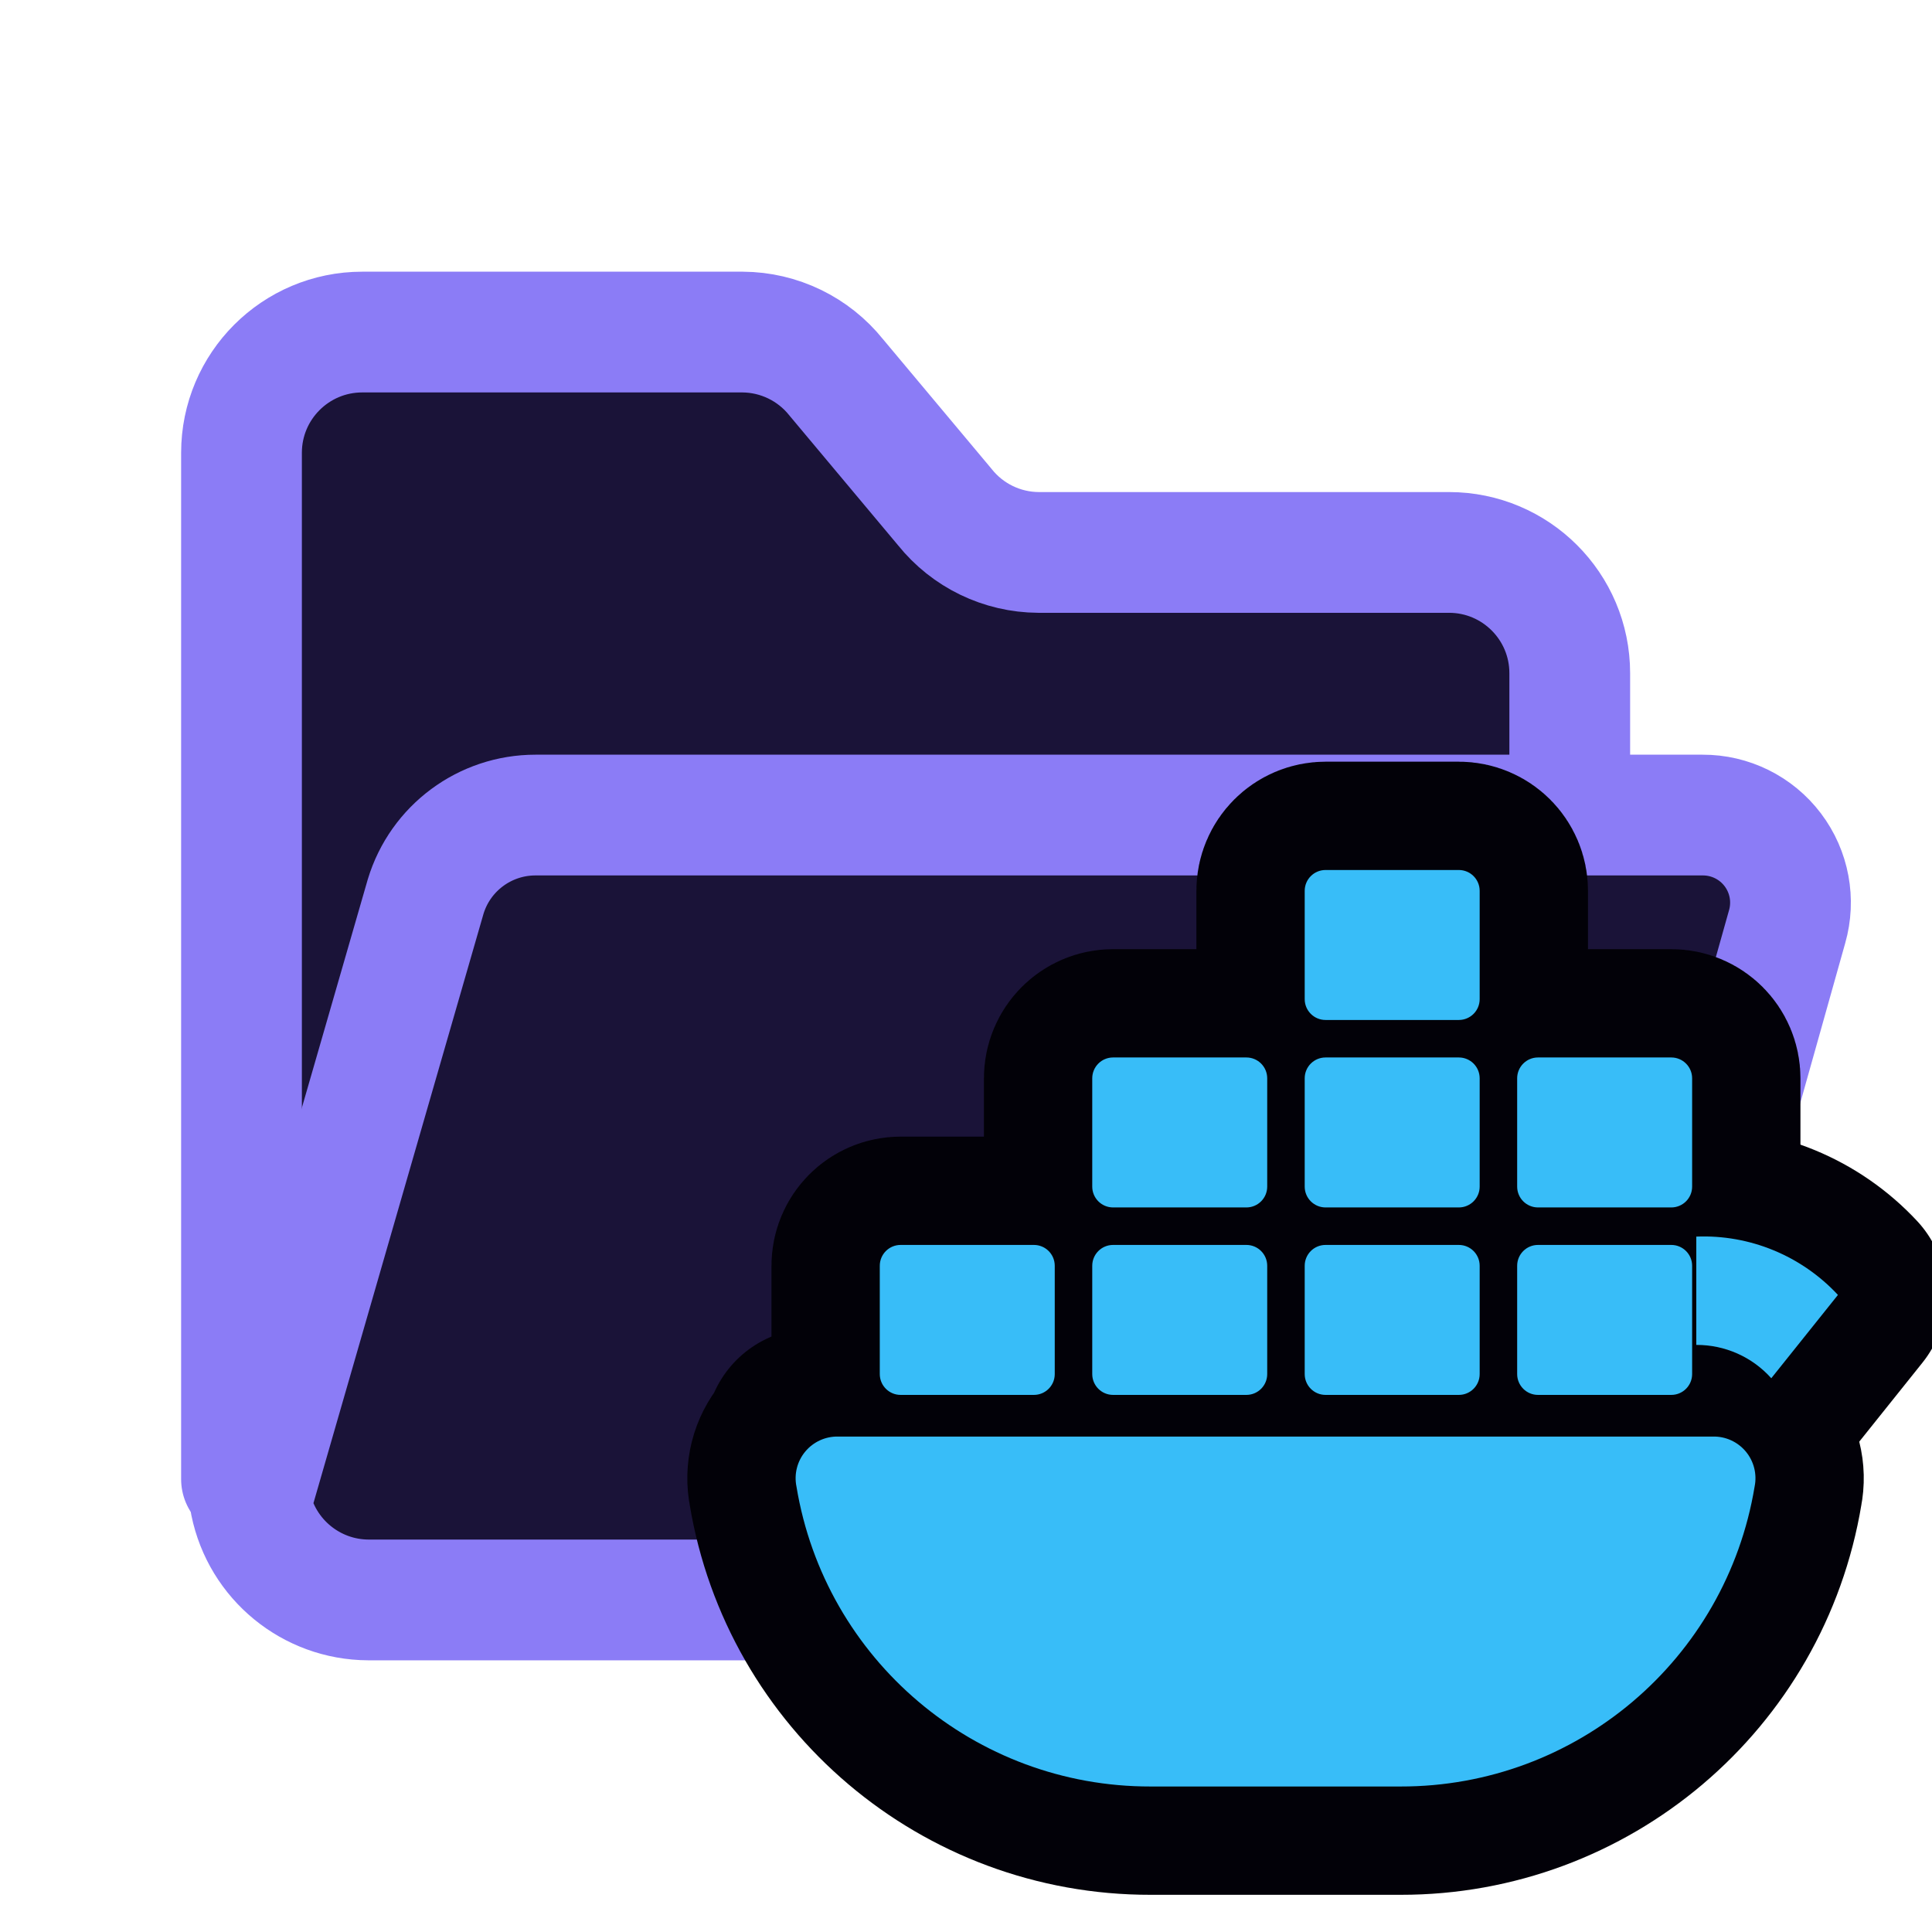
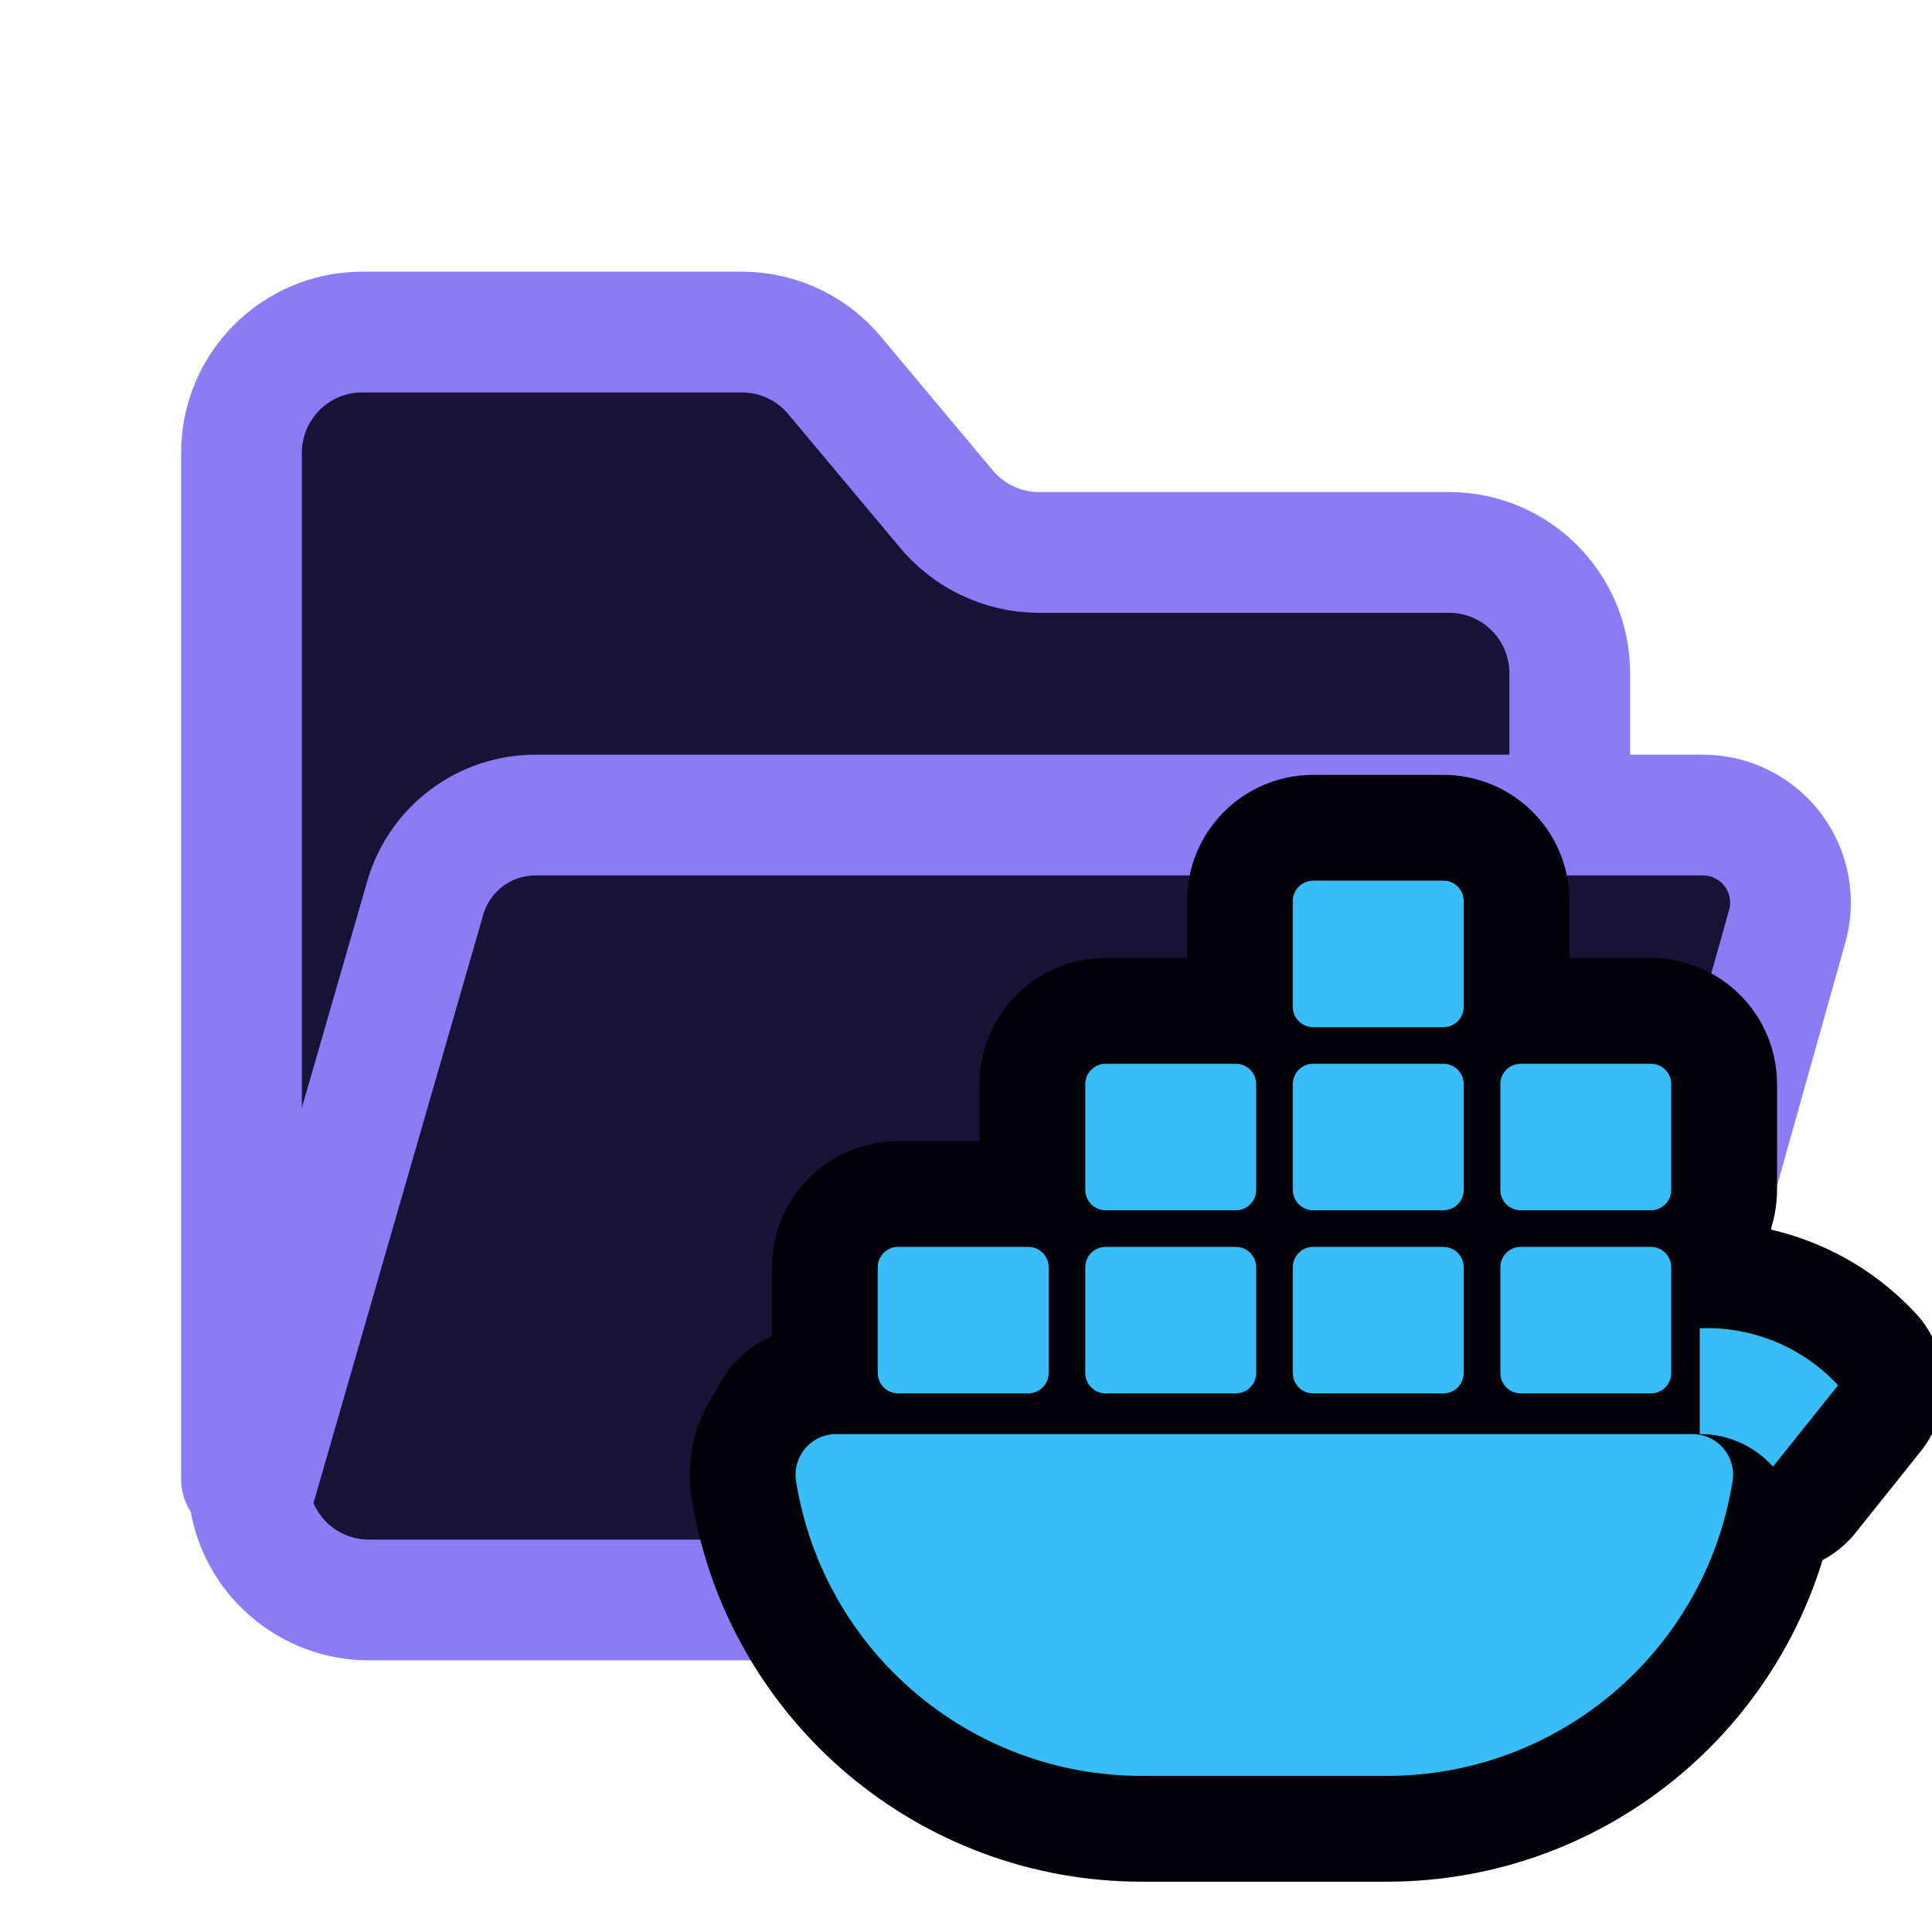
<svg xmlns="http://www.w3.org/2000/svg" viewBox="0 0 32 32">
  <path d="M4 24.5V7.5A2 2 0 0 1 6 5.5h6.3a2 2 0 0 1 1.55.75l1.8 2.15a2 2 0 0 0 1.55.75H24a2 2 0 0 1 2 2v2.6" fill="#1A1338" stroke="#8B7CF6" stroke-width="2" stroke-linejoin="round" stroke-linecap="round" />
  <path d="M4.15 24.9 7.05 14.85A1.9 1.9 0 0 1 8.87 13.5H28.2a1.45 1.45 0 0 1 1.4 1.85l-2.6 9.25A2.6 2.6 0 0 1 24.5 26.5H6.1A2 2 0 0 1 4.15 24.9Z" fill="#1A1338" stroke="#8B7CF6" stroke-width="2" stroke-linejoin="round" />
-   <g transform="translate(21.61 21.586) scale(0.69)">
+   <g transform="translate(21.413 21.596) scale(0.674)">
    <g stroke="#020108" stroke-width="5.2" stroke-linejoin="round" stroke-linecap="round">
      <rect x="-10.2" y="-1.4" width="4.2" height="3.6" rx="0.5" fill="#020108" />
      <rect x="-5.1" y="-1.4" width="4.2" height="3.6" rx="0.5" fill="#020108" />
      <rect x="0" y="-1.4" width="4.2" height="3.6" rx="0.5" fill="#020108" />
      <rect x="5.1" y="-1.4" width="4.2" height="3.6" rx="0.5" fill="#020108" />
      <rect x="-5.1" y="-5.9" width="4.2" height="3.6" rx="0.5" fill="#020108" />
      <rect x="0" y="-5.9" width="4.2" height="3.6" rx="0.5" fill="#020108" />
      <rect x="5.1" y="-5.9" width="4.2" height="3.6" rx="0.5" fill="#020108" />
      <rect x="0" y="-10.4" width="4.2" height="3.6" rx="0.5" fill="#020108" />
      <path d="M-11.8 3.2h21.6a1 1 0 0 1 1 1.2 8.6 8.6 0 0 1-8.5 7.2h-6a8.6 8.6 0 0 1-8.5-7.2 1 1 0 0 1 1-1.2Z" fill="#020108" />
-       <path d="M9.4 -1.6a4.4 4.4 0 0 1 3.4 1.4l-1.6 2a2.4 2.4 0 0 0-1.8-0.8Z" fill="#020108" />
+       <path d="M10 0.6a4.4 4.4 0 0 1 3.4 1.4l-1.6 2a2.4 2.4 0 0 0-1.8-0.8Z" fill="#020108" />
    </g>
  </g>
-   <g transform="translate(21.61 21.586) scale(0.69)">
+   <g transform="translate(21.413 21.596) scale(0.674)">
    <rect x="-10.2" y="-1.4" width="4.2" height="3.6" rx="0.5" fill="#38BDF8" />
    <rect x="-5.1" y="-1.4" width="4.2" height="3.6" rx="0.5" fill="#38BDF8" />
    <rect x="0" y="-1.4" width="4.2" height="3.6" rx="0.5" fill="#38BDF8" />
    <rect x="5.1" y="-1.4" width="4.2" height="3.6" rx="0.5" fill="#38BDF8" />
    <rect x="-5.1" y="-5.9" width="4.2" height="3.6" rx="0.5" fill="#38BDF8" />
    <rect x="0" y="-5.9" width="4.2" height="3.6" rx="0.5" fill="#38BDF8" />
    <rect x="5.1" y="-5.9" width="4.2" height="3.6" rx="0.5" fill="#38BDF8" />
    <rect x="0" y="-10.4" width="4.2" height="3.6" rx="0.5" fill="#38BDF8" />
    <path d="M-11.8 3.2h21.6a1 1 0 0 1 1 1.2 8.6 8.6 0 0 1-8.5 7.2h-6a8.6 8.6 0 0 1-8.5-7.2 1 1 0 0 1 1-1.2Z" fill="#38BDF8" />
-     <path d="M9.4 -1.6a4.4 4.4 0 0 1 3.4 1.4l-1.6 2a2.4 2.4 0 0 0-1.8-0.8Z" fill="#38BDF8" />
+     <path d="M10 0.6a4.4 4.4 0 0 1 3.4 1.4l-1.6 2a2.4 2.4 0 0 0-1.8-0.8Z" fill="#38BDF8" />
  </g>
</svg>
